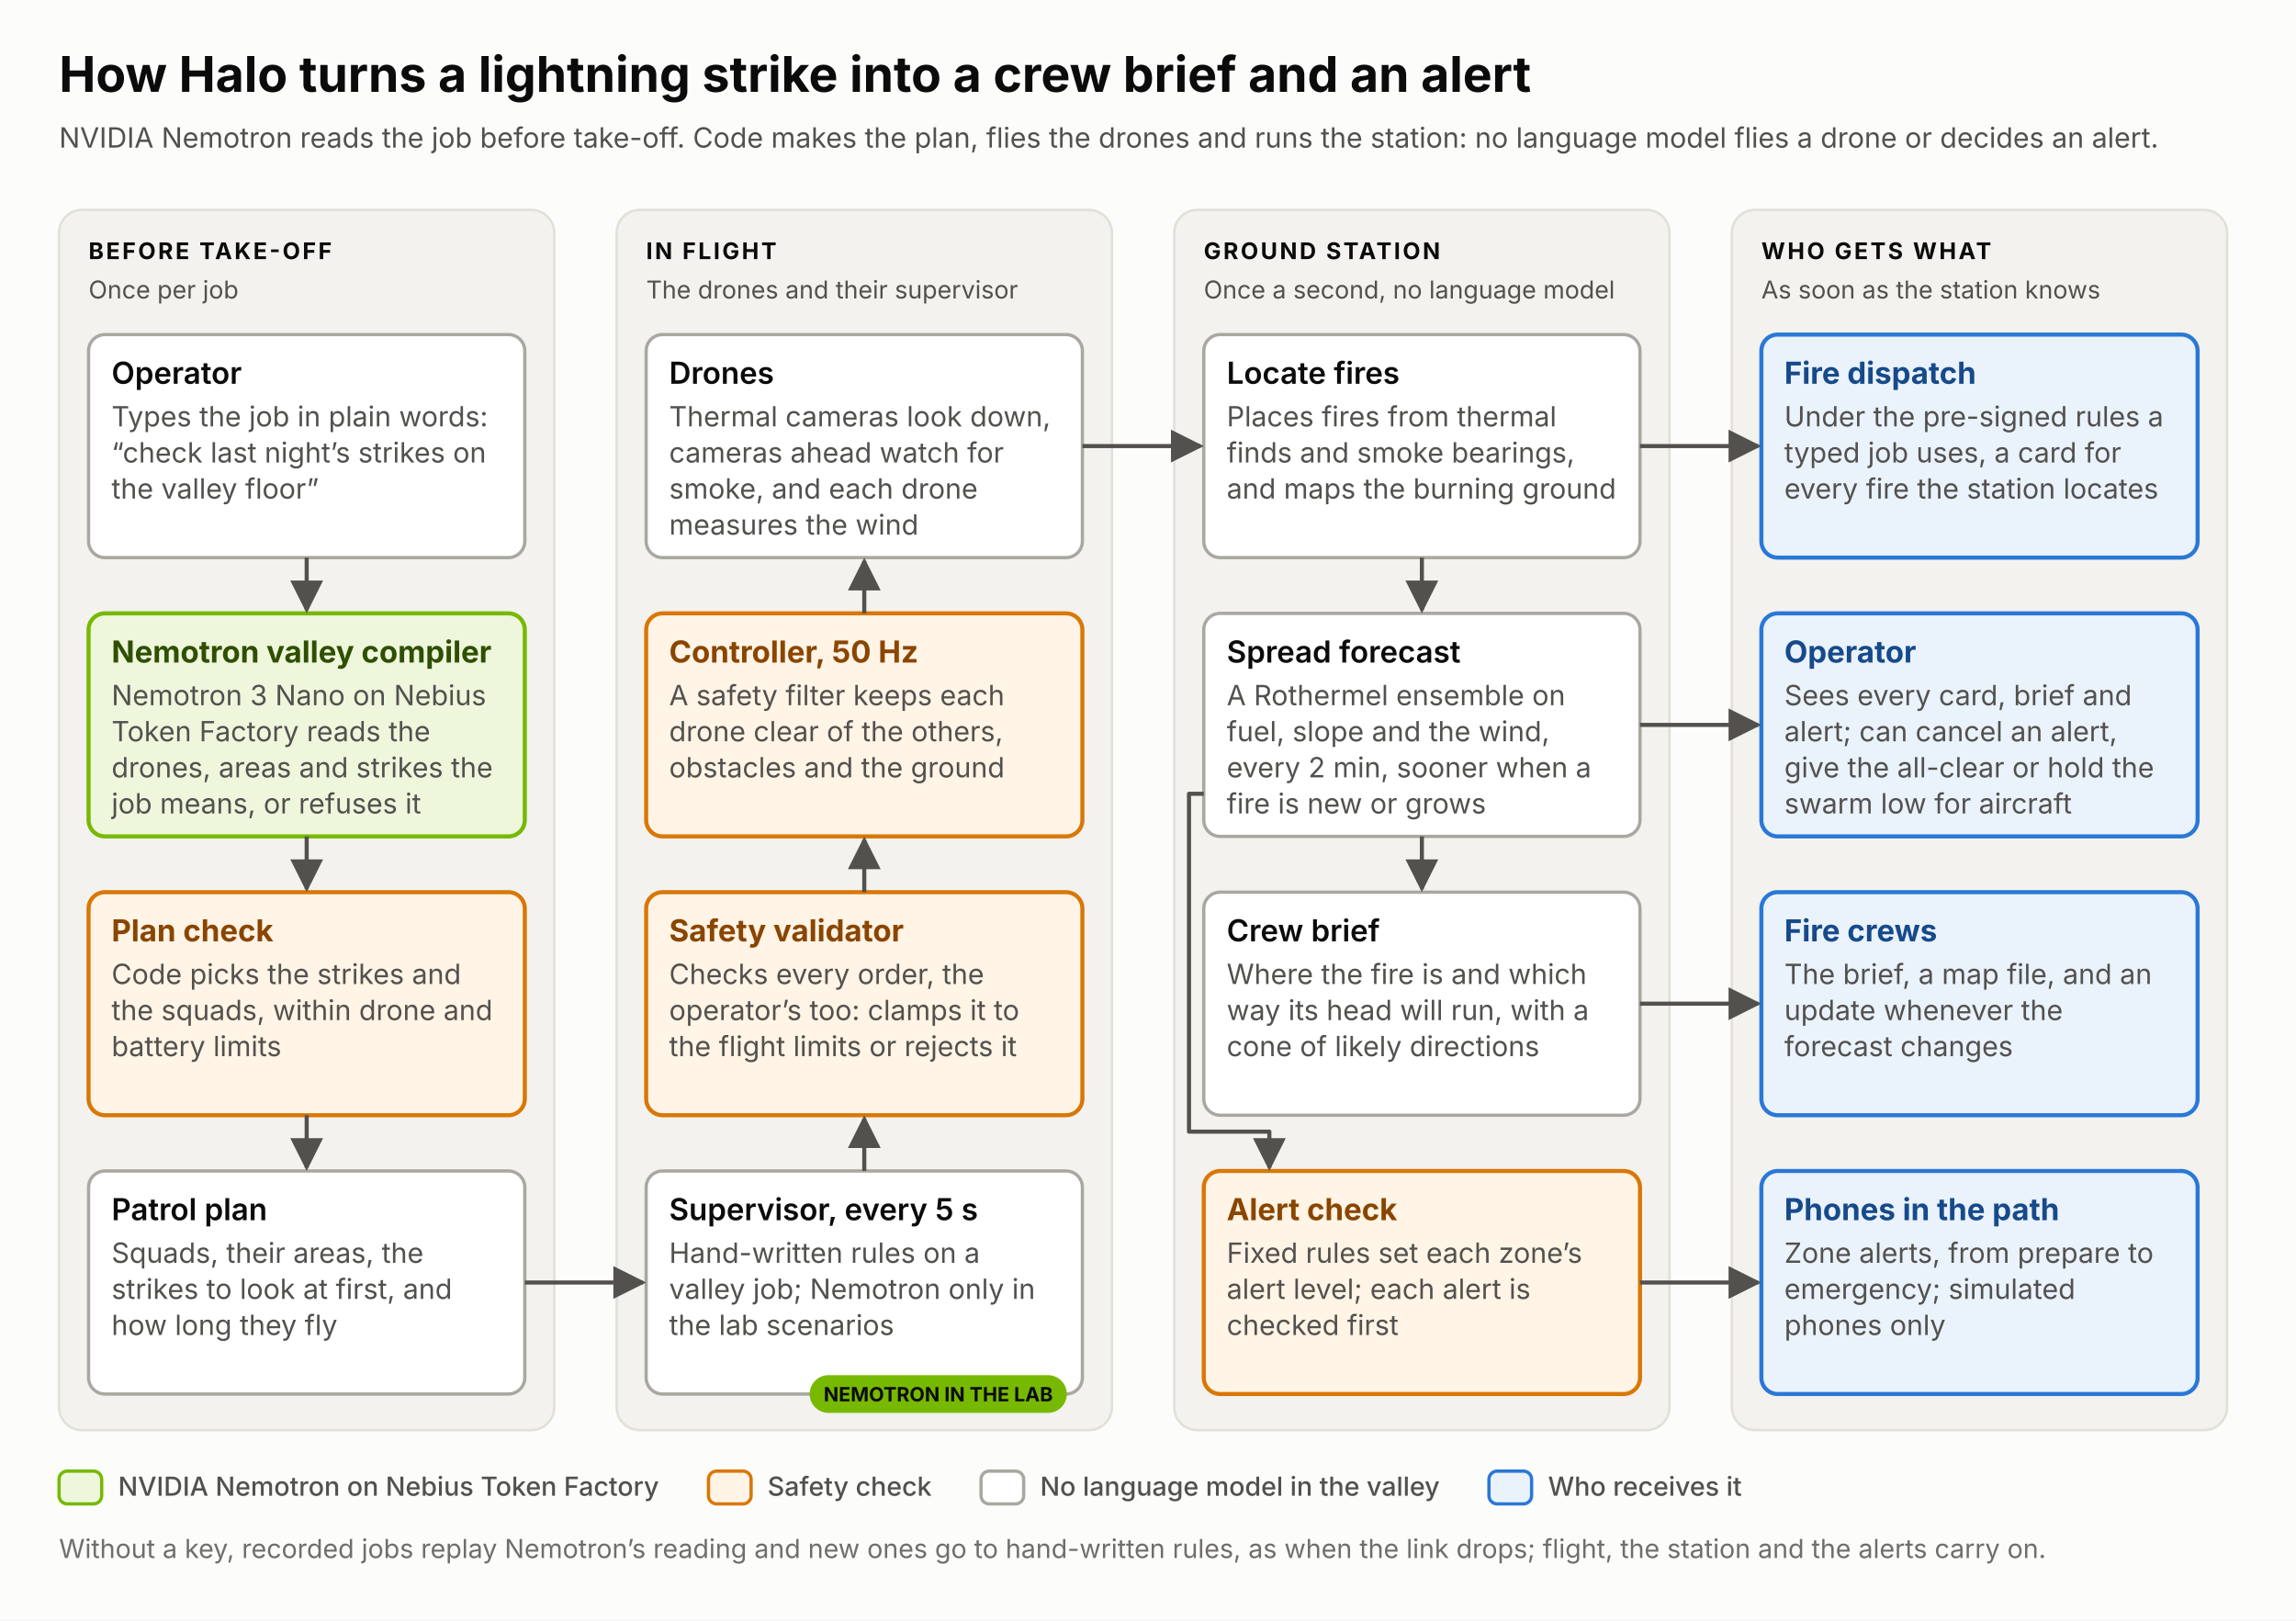
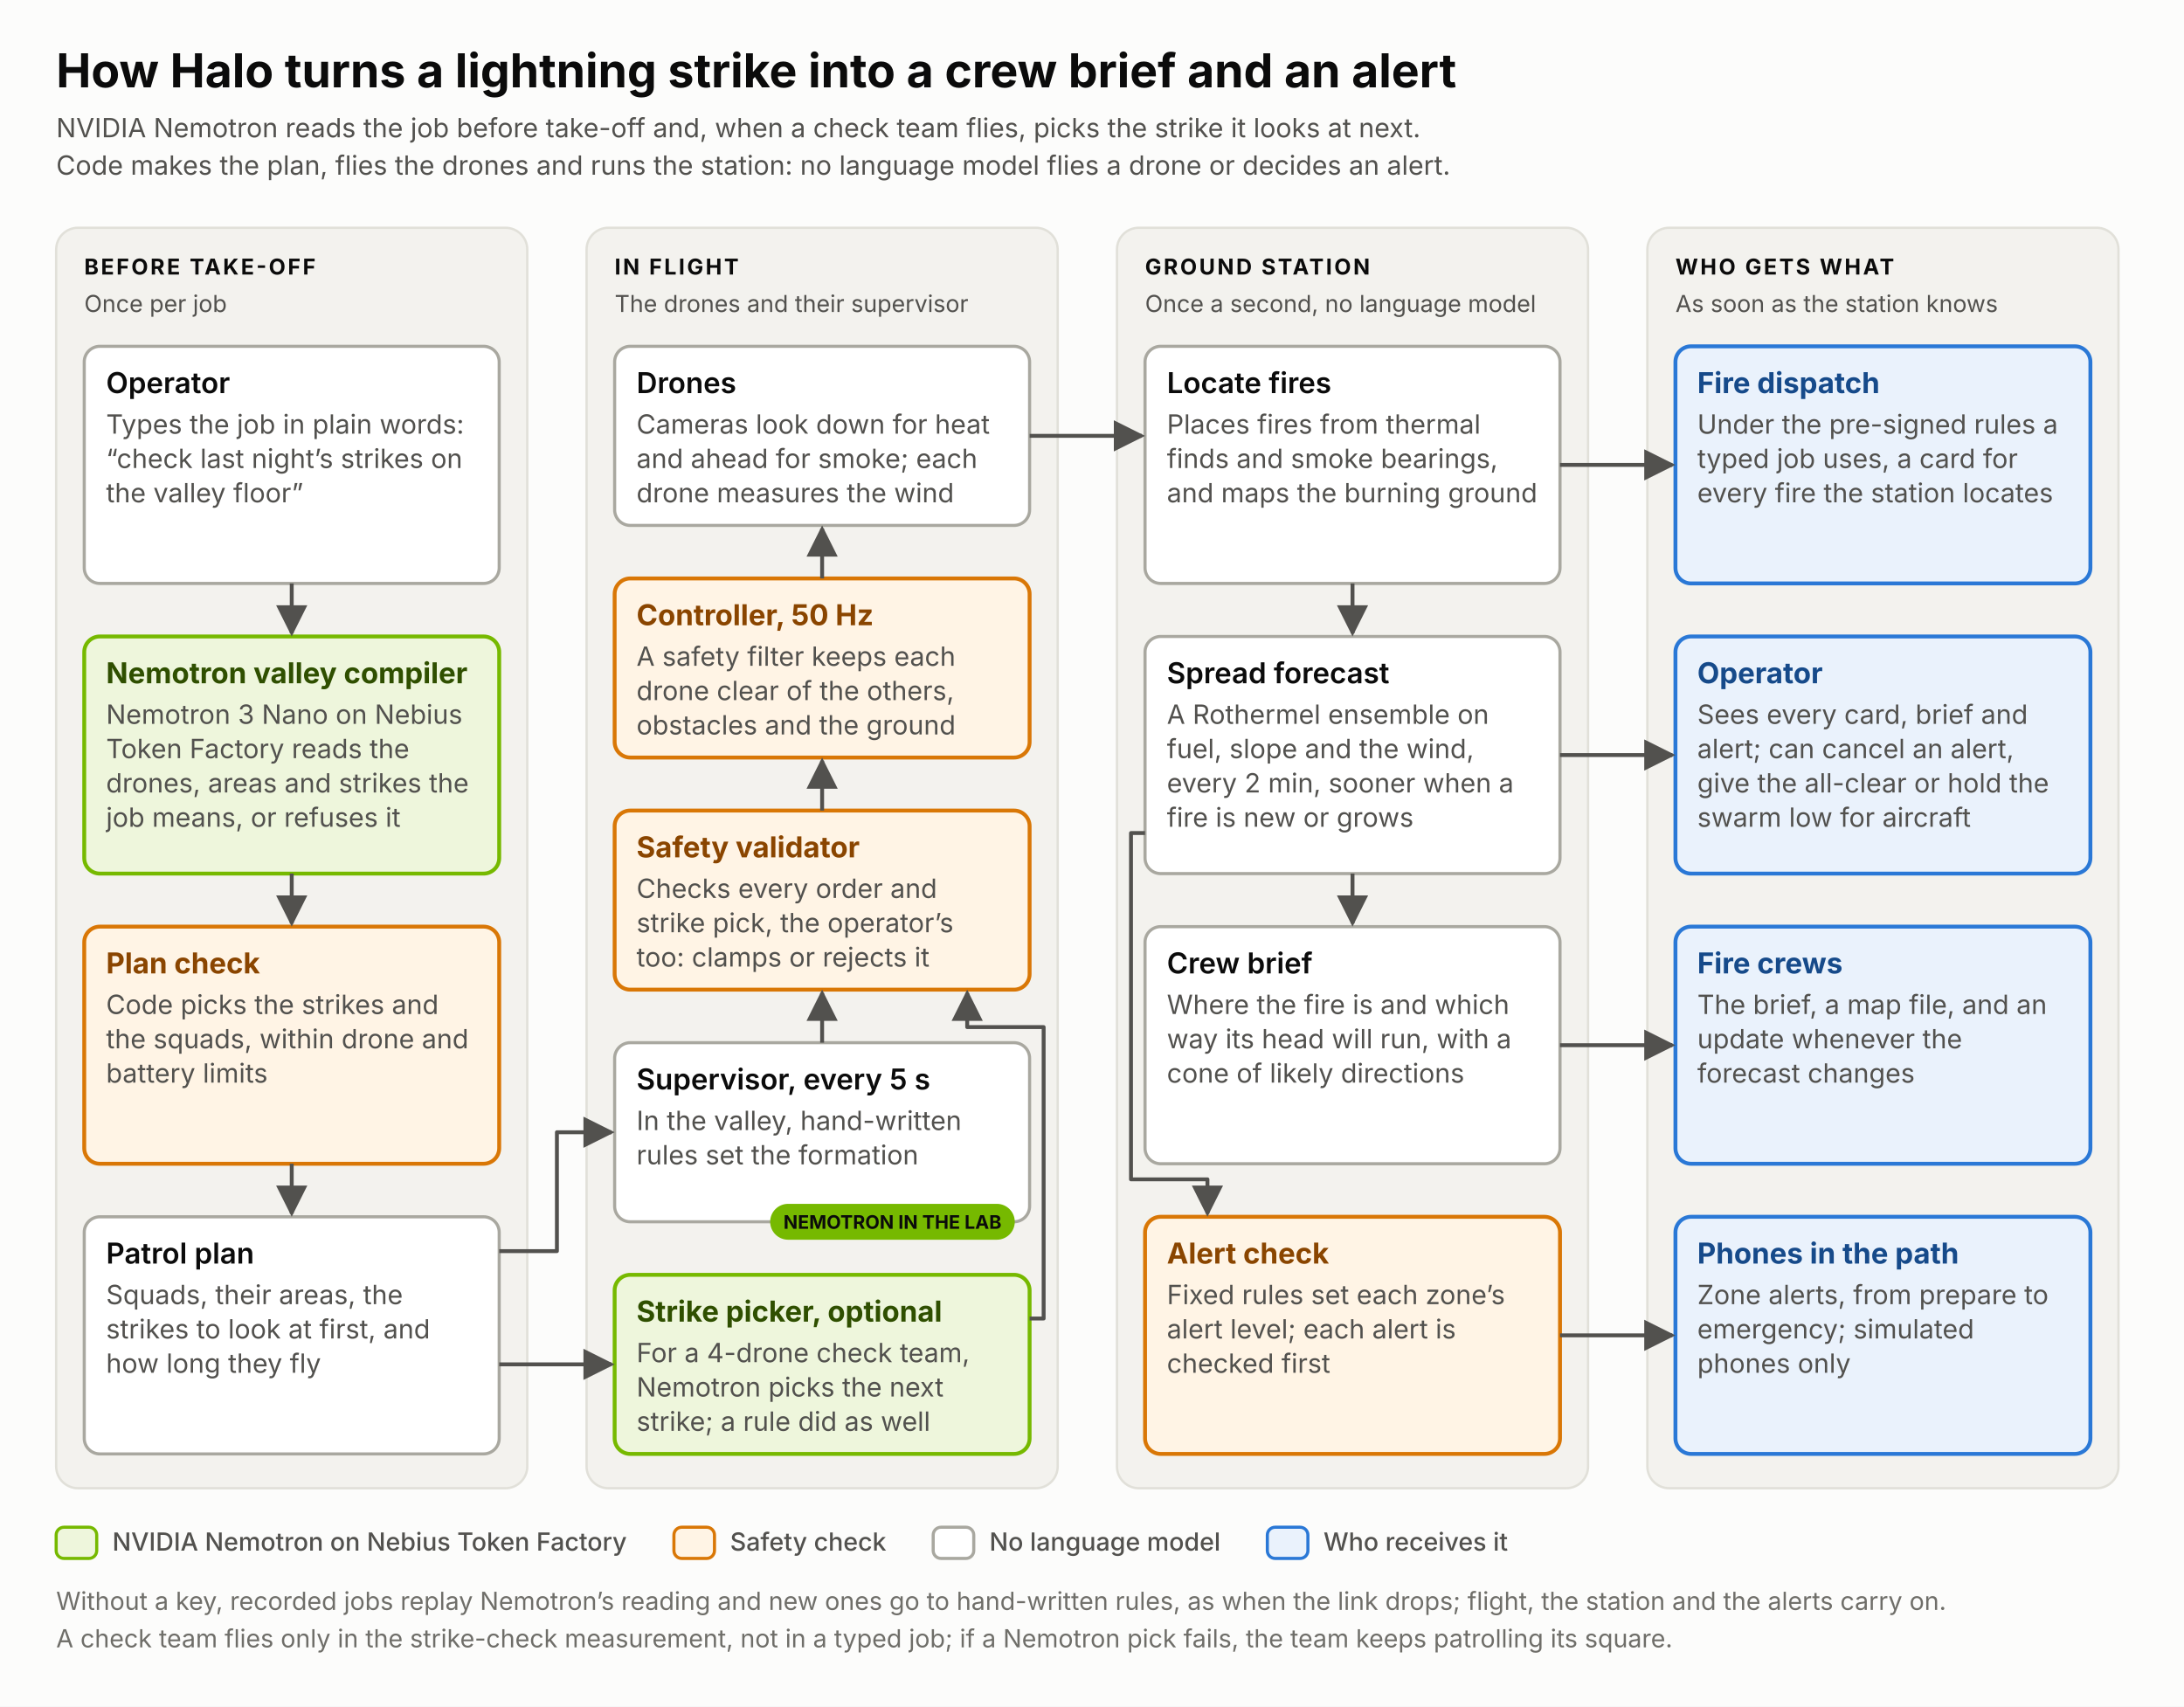
- <svg xmlns="http://www.w3.org/2000/svg" width="1400" height="988" viewBox="0 0 1400 988" font-family="Inter, Helvetica, Arial, sans-serif">
+ <svg xmlns="http://www.w3.org/2000/svg" width="1400" height="1094" viewBox="0 0 1400 1094" font-family="Inter, Helvetica, Arial, sans-serif">
  <defs>
    <marker id="arrow" viewBox="0 0 10 10" refX="9" refY="5" markerWidth="8" markerHeight="8" orient="auto-start-reverse">
      <path d="M 0 0 L 10 5 L 0 10 z" fill="#52514e" />
    </marker>
  </defs>
-   <rect width="1400" height="988" fill="#fcfcfb" />
+   <rect width="1400" height="1094" fill="#fcfcfb" />
  <text x="36.0" y="56.0" font-size="30" font-weight="700" text-anchor="start" fill="#0b0b0b">How Halo turns a lightning strike into a crew brief and an alert</text>
-   <text x="36.0" y="90.0" font-size="17" font-weight="400" text-anchor="start" fill="#52514e">NVIDIA Nemotron reads the job before take-off. Code makes the plan, flies the drones and runs the station: no language model flies a drone or decides an alert.</text>
-   <rect x="36.0" y="128.0" width="302.0" height="744.0" rx="14" fill="#f3f2ee" stroke="#e1e0d9" stroke-width="1.5" />
-   <text x="54.0" y="158.0" font-size="14" font-weight="700" text-anchor="start" fill="#0b0b0b" letter-spacing="1.4">BEFORE TAKE-OFF</text>
-   <text x="54.0" y="182.0" font-size="15" font-weight="400" text-anchor="start" fill="#52514e">Once per job</text>
-   <rect x="376.0" y="128.0" width="302.0" height="744.0" rx="14" fill="#f3f2ee" stroke="#e1e0d9" stroke-width="1.5" />
-   <text x="394.0" y="158.0" font-size="14" font-weight="700" text-anchor="start" fill="#0b0b0b" letter-spacing="1.4">IN FLIGHT</text>
-   <text x="394.0" y="182.0" font-size="15" font-weight="400" text-anchor="start" fill="#52514e">The drones and their supervisor</text>
-   <rect x="716.0" y="128.0" width="302.0" height="744.0" rx="14" fill="#f3f2ee" stroke="#e1e0d9" stroke-width="1.5" />
-   <text x="734.0" y="158.0" font-size="14" font-weight="700" text-anchor="start" fill="#0b0b0b" letter-spacing="1.4">GROUND STATION</text>
-   <text x="734.0" y="182.0" font-size="15" font-weight="400" text-anchor="start" fill="#52514e">Once a second, no language model</text>
-   <rect x="1056.0" y="128.0" width="302.0" height="744.0" rx="14" fill="#f3f2ee" stroke="#e1e0d9" stroke-width="1.5" />
-   <text x="1074.0" y="158.0" font-size="14" font-weight="700" text-anchor="start" fill="#0b0b0b" letter-spacing="1.4">WHO GETS WHAT</text>
-   <text x="1074.0" y="182.0" font-size="15" font-weight="400" text-anchor="start" fill="#52514e">As soon as the station knows</text>
-   <rect x="54.0" y="204.0" width="266.0" height="136.0" rx="10" fill="#ffffff" stroke="#a9a8a0" stroke-width="2" />
-   <text x="68.0" y="234.0" font-size="18.5" font-weight="600" text-anchor="start" fill="#0b0b0b">Operator</text>
-   <text x="68.0" y="260.0" font-size="17" font-weight="400" text-anchor="start" fill="#52514e">Types the job in plain words:</text>
-   <text x="68.0" y="282.0" font-size="17" font-weight="400" text-anchor="start" fill="#52514e">“check last night’s strikes on</text>
-   <text x="68.0" y="304.0" font-size="17" font-weight="400" text-anchor="start" fill="#52514e">the valley floor”</text>
-   <rect x="54.0" y="374.0" width="266.0" height="136.0" rx="10" fill="#eef6dc" stroke="#76b900" stroke-width="2.5" />
-   <text x="68.0" y="404.0" font-size="18.5" font-weight="700" text-anchor="start" fill="#2f4f00">Nemotron valley compiler</text>
-   <text x="68.0" y="430.0" font-size="17" font-weight="400" text-anchor="start" fill="#52514e">Nemotron 3 Nano on Nebius</text>
-   <text x="68.0" y="452.0" font-size="17" font-weight="400" text-anchor="start" fill="#52514e">Token Factory reads the</text>
-   <text x="68.0" y="474.0" font-size="17" font-weight="400" text-anchor="start" fill="#52514e">drones, areas and strikes the</text>
-   <text x="68.0" y="496.0" font-size="17" font-weight="400" text-anchor="start" fill="#52514e">job means, or refuses it</text>
-   <rect x="54.0" y="544.0" width="266.0" height="136.0" rx="10" fill="#fff4e5" stroke="#d97706" stroke-width="2.5" />
-   <text x="68.0" y="574.0" font-size="18.5" font-weight="700" text-anchor="start" fill="#8a4500">Plan check</text>
-   <text x="68.0" y="600.0" font-size="17" font-weight="400" text-anchor="start" fill="#52514e">Code picks the strikes and</text>
-   <text x="68.0" y="622.0" font-size="17" font-weight="400" text-anchor="start" fill="#52514e">the squads, within drone and</text>
-   <text x="68.0" y="644.0" font-size="17" font-weight="400" text-anchor="start" fill="#52514e">battery limits</text>
-   <rect x="54.0" y="714.0" width="266.0" height="136.0" rx="10" fill="#ffffff" stroke="#a9a8a0" stroke-width="2" />
-   <text x="68.0" y="744.0" font-size="18.5" font-weight="600" text-anchor="start" fill="#0b0b0b">Patrol plan</text>
-   <text x="68.0" y="770.0" font-size="17" font-weight="400" text-anchor="start" fill="#52514e">Squads, their areas, the</text>
-   <text x="68.0" y="792.0" font-size="17" font-weight="400" text-anchor="start" fill="#52514e">strikes to look at first, and</text>
-   <text x="68.0" y="814.0" font-size="17" font-weight="400" text-anchor="start" fill="#52514e">how long they fly</text>
-   <rect x="394.0" y="714.0" width="266.0" height="136.0" rx="10" fill="#ffffff" stroke="#a9a8a0" stroke-width="2" />
-   <text x="408.0" y="744.0" font-size="18.5" font-weight="600" text-anchor="start" fill="#0b0b0b">Supervisor, every 5 s</text>
-   <text x="408.0" y="770.0" font-size="17" font-weight="400" text-anchor="start" fill="#52514e">Hand-written rules on a</text>
-   <text x="408.0" y="792.0" font-size="17" font-weight="400" text-anchor="start" fill="#52514e">valley job; Nemotron only in</text>
-   <text x="408.0" y="814.0" font-size="17" font-weight="400" text-anchor="start" fill="#52514e">the lab scenarios</text>
-   <rect x="494.2" y="839.0" width="155.8" height="22.0" rx="11" fill="#76b900" stroke="#76b900" stroke-width="1" />
-   <text x="572.1" y="854.5" font-size="12" font-weight="700" text-anchor="middle" fill="#0b0b0b">NEMOTRON IN THE LAB</text>
-   <rect x="394.0" y="544.0" width="266.0" height="136.0" rx="10" fill="#fff4e5" stroke="#d97706" stroke-width="2.5" />
-   <text x="408.0" y="574.0" font-size="18.5" font-weight="700" text-anchor="start" fill="#8a4500">Safety validator</text>
-   <text x="408.0" y="600.0" font-size="17" font-weight="400" text-anchor="start" fill="#52514e">Checks every order, the</text>
-   <text x="408.0" y="622.0" font-size="17" font-weight="400" text-anchor="start" fill="#52514e">operator’s too: clamps it to</text>
-   <text x="408.0" y="644.0" font-size="17" font-weight="400" text-anchor="start" fill="#52514e">the flight limits or rejects it</text>
-   <rect x="394.0" y="374.0" width="266.0" height="136.0" rx="10" fill="#fff4e5" stroke="#d97706" stroke-width="2.5" />
-   <text x="408.0" y="404.0" font-size="18.5" font-weight="700" text-anchor="start" fill="#8a4500">Controller, 50 Hz</text>
-   <text x="408.0" y="430.0" font-size="17" font-weight="400" text-anchor="start" fill="#52514e">A safety filter keeps each</text>
-   <text x="408.0" y="452.0" font-size="17" font-weight="400" text-anchor="start" fill="#52514e">drone clear of the others,</text>
-   <text x="408.0" y="474.0" font-size="17" font-weight="400" text-anchor="start" fill="#52514e">obstacles and the ground</text>
-   <rect x="394.0" y="204.0" width="266.0" height="136.0" rx="10" fill="#ffffff" stroke="#a9a8a0" stroke-width="2" />
-   <text x="408.0" y="234.0" font-size="18.5" font-weight="600" text-anchor="start" fill="#0b0b0b">Drones</text>
-   <text x="408.0" y="260.0" font-size="17" font-weight="400" text-anchor="start" fill="#52514e">Thermal cameras look down,</text>
-   <text x="408.0" y="282.0" font-size="17" font-weight="400" text-anchor="start" fill="#52514e">cameras ahead watch for</text>
-   <text x="408.0" y="304.0" font-size="17" font-weight="400" text-anchor="start" fill="#52514e">smoke, and each drone</text>
-   <text x="408.0" y="326.0" font-size="17" font-weight="400" text-anchor="start" fill="#52514e">measures the wind</text>
-   <rect x="734.0" y="204.0" width="266.0" height="136.0" rx="10" fill="#ffffff" stroke="#a9a8a0" stroke-width="2" />
-   <text x="748.0" y="234.0" font-size="18.5" font-weight="600" text-anchor="start" fill="#0b0b0b">Locate fires</text>
-   <text x="748.0" y="260.0" font-size="17" font-weight="400" text-anchor="start" fill="#52514e">Places fires from thermal</text>
-   <text x="748.0" y="282.0" font-size="17" font-weight="400" text-anchor="start" fill="#52514e">finds and smoke bearings,</text>
-   <text x="748.0" y="304.0" font-size="17" font-weight="400" text-anchor="start" fill="#52514e">and maps the burning ground</text>
-   <rect x="734.0" y="374.0" width="266.0" height="136.0" rx="10" fill="#ffffff" stroke="#a9a8a0" stroke-width="2" />
-   <text x="748.0" y="404.0" font-size="18.5" font-weight="600" text-anchor="start" fill="#0b0b0b">Spread forecast</text>
-   <text x="748.0" y="430.0" font-size="17" font-weight="400" text-anchor="start" fill="#52514e">A Rothermel ensemble on</text>
-   <text x="748.0" y="452.0" font-size="17" font-weight="400" text-anchor="start" fill="#52514e">fuel, slope and the wind,</text>
-   <text x="748.0" y="474.0" font-size="17" font-weight="400" text-anchor="start" fill="#52514e">every 2 min, sooner when a</text>
-   <text x="748.0" y="496.0" font-size="17" font-weight="400" text-anchor="start" fill="#52514e">fire is new or grows</text>
-   <rect x="734.0" y="544.0" width="266.0" height="136.0" rx="10" fill="#ffffff" stroke="#a9a8a0" stroke-width="2" />
-   <text x="748.0" y="574.0" font-size="18.5" font-weight="600" text-anchor="start" fill="#0b0b0b">Crew brief</text>
-   <text x="748.0" y="600.0" font-size="17" font-weight="400" text-anchor="start" fill="#52514e">Where the fire is and which</text>
-   <text x="748.0" y="622.0" font-size="17" font-weight="400" text-anchor="start" fill="#52514e">way its head will run, with a</text>
-   <text x="748.0" y="644.0" font-size="17" font-weight="400" text-anchor="start" fill="#52514e">cone of likely directions</text>
-   <rect x="734.0" y="714.0" width="266.0" height="136.0" rx="10" fill="#fff4e5" stroke="#d97706" stroke-width="2.5" />
-   <text x="748.0" y="744.0" font-size="18.5" font-weight="700" text-anchor="start" fill="#8a4500">Alert check</text>
-   <text x="748.0" y="770.0" font-size="17" font-weight="400" text-anchor="start" fill="#52514e">Fixed rules set each zone’s</text>
-   <text x="748.0" y="792.0" font-size="17" font-weight="400" text-anchor="start" fill="#52514e">alert level; each alert is</text>
-   <text x="748.0" y="814.0" font-size="17" font-weight="400" text-anchor="start" fill="#52514e">checked first</text>
-   <rect x="1074.0" y="204.0" width="266.0" height="136.0" rx="10" fill="#eaf2fc" stroke="#2a78d6" stroke-width="2.5" />
-   <text x="1088.0" y="234.0" font-size="18.5" font-weight="700" text-anchor="start" fill="#164a8a">Fire dispatch</text>
-   <text x="1088.0" y="260.0" font-size="17" font-weight="400" text-anchor="start" fill="#52514e">Under the pre-signed rules a</text>
-   <text x="1088.0" y="282.0" font-size="17" font-weight="400" text-anchor="start" fill="#52514e">typed job uses, a card for</text>
-   <text x="1088.0" y="304.0" font-size="17" font-weight="400" text-anchor="start" fill="#52514e">every fire the station locates</text>
-   <rect x="1074.0" y="374.0" width="266.0" height="136.0" rx="10" fill="#eaf2fc" stroke="#2a78d6" stroke-width="2.5" />
-   <text x="1088.0" y="404.0" font-size="18.5" font-weight="700" text-anchor="start" fill="#164a8a">Operator</text>
-   <text x="1088.0" y="430.0" font-size="17" font-weight="400" text-anchor="start" fill="#52514e">Sees every card, brief and</text>
-   <text x="1088.0" y="452.0" font-size="17" font-weight="400" text-anchor="start" fill="#52514e">alert; can cancel an alert,</text>
-   <text x="1088.0" y="474.0" font-size="17" font-weight="400" text-anchor="start" fill="#52514e">give the all-clear or hold the</text>
-   <text x="1088.0" y="496.0" font-size="17" font-weight="400" text-anchor="start" fill="#52514e">swarm low for aircraft</text>
-   <rect x="1074.0" y="544.0" width="266.0" height="136.0" rx="10" fill="#eaf2fc" stroke="#2a78d6" stroke-width="2.5" />
-   <text x="1088.0" y="574.0" font-size="18.5" font-weight="700" text-anchor="start" fill="#164a8a">Fire crews</text>
-   <text x="1088.0" y="600.0" font-size="17" font-weight="400" text-anchor="start" fill="#52514e">The brief, a map file, and an</text>
-   <text x="1088.0" y="622.0" font-size="17" font-weight="400" text-anchor="start" fill="#52514e">update whenever the</text>
-   <text x="1088.0" y="644.0" font-size="17" font-weight="400" text-anchor="start" fill="#52514e">forecast changes</text>
-   <rect x="1074.0" y="714.0" width="266.0" height="136.0" rx="10" fill="#eaf2fc" stroke="#2a78d6" stroke-width="2.5" />
-   <text x="1088.0" y="744.0" font-size="18.5" font-weight="700" text-anchor="start" fill="#164a8a">Phones in the path</text>
-   <text x="1088.0" y="770.0" font-size="17" font-weight="400" text-anchor="start" fill="#52514e">Zone alerts, from prepare to</text>
-   <text x="1088.0" y="792.0" font-size="17" font-weight="400" text-anchor="start" fill="#52514e">emergency; simulated</text>
-   <text x="1088.0" y="814.0" font-size="17" font-weight="400" text-anchor="start" fill="#52514e">phones only</text>
-   <path d="M 187.0 340 L 187.0 372" fill="none" stroke="#52514e" stroke-width="2.5" stroke-linejoin="round" marker-end="url(#arrow)" />
-   <path d="M 527.0 374 L 527.0 342" fill="none" stroke="#52514e" stroke-width="2.5" stroke-linejoin="round" marker-end="url(#arrow)" />
-   <path d="M 187.0 510 L 187.0 542" fill="none" stroke="#52514e" stroke-width="2.5" stroke-linejoin="round" marker-end="url(#arrow)" />
-   <path d="M 527.0 544 L 527.0 512" fill="none" stroke="#52514e" stroke-width="2.5" stroke-linejoin="round" marker-end="url(#arrow)" />
-   <path d="M 187.0 680 L 187.0 712" fill="none" stroke="#52514e" stroke-width="2.5" stroke-linejoin="round" marker-end="url(#arrow)" />
-   <path d="M 527.0 714 L 527.0 682" fill="none" stroke="#52514e" stroke-width="2.5" stroke-linejoin="round" marker-end="url(#arrow)" />
-   <path d="M 867.0 340 L 867.0 372" fill="none" stroke="#52514e" stroke-width="2.5" stroke-linejoin="round" marker-end="url(#arrow)" />
-   <path d="M 867.0 510 L 867.0 542" fill="none" stroke="#52514e" stroke-width="2.5" stroke-linejoin="round" marker-end="url(#arrow)" />
-   <path d="M 734 484 L 725 484 L 725 690 L 774 690 L 774 712" fill="none" stroke="#52514e" stroke-width="2.5" stroke-linejoin="round" marker-end="url(#arrow)" />
-   <path d="M 320 782.0 L 392 782.0" fill="none" stroke="#52514e" stroke-width="2.5" stroke-linejoin="round" marker-end="url(#arrow)" />
-   <path d="M 660 272.0 L 732 272.0" fill="none" stroke="#52514e" stroke-width="2.5" stroke-linejoin="round" marker-end="url(#arrow)" />
-   <path d="M 1000 272.0 L 1072 272.0" fill="none" stroke="#52514e" stroke-width="2.5" stroke-linejoin="round" marker-end="url(#arrow)" />
-   <path d="M 1000 442.0 L 1072 442.0" fill="none" stroke="#52514e" stroke-width="2.5" stroke-linejoin="round" marker-end="url(#arrow)" />
-   <path d="M 1000 612.0 L 1072 612.0" fill="none" stroke="#52514e" stroke-width="2.5" stroke-linejoin="round" marker-end="url(#arrow)" />
-   <path d="M 1000 782.0 L 1072 782.0" fill="none" stroke="#52514e" stroke-width="2.5" stroke-linejoin="round" marker-end="url(#arrow)" />
-   <rect x="36.0" y="897.0" width="26.0" height="20.0" rx="5" fill="#eef6dc" stroke="#76b900" stroke-width="2" />
-   <text x="72.0" y="912.0" font-size="16" font-weight="500" text-anchor="start" fill="#52514e">NVIDIA Nemotron on Nebius Token Factory</text>
-   <rect x="432.0" y="897.0" width="26.0" height="20.0" rx="5" fill="#fff4e5" stroke="#d97706" stroke-width="2" />
-   <text x="468.0" y="912.0" font-size="16" font-weight="500" text-anchor="start" fill="#52514e">Safety check</text>
-   <rect x="598.2" y="897.0" width="26.0" height="20.0" rx="5" fill="#ffffff" stroke="#a9a8a0" stroke-width="2" />
-   <text x="634.2" y="912.0" font-size="16" font-weight="500" text-anchor="start" fill="#52514e">No language model in the valley</text>
-   <rect x="907.9" y="897.0" width="26.0" height="20.0" rx="5" fill="#eaf2fc" stroke="#2a78d6" stroke-width="2" />
-   <text x="943.9" y="912.0" font-size="16" font-weight="500" text-anchor="start" fill="#52514e">Who receives it</text>
-   <text x="36.0" y="950.0" font-size="16" font-weight="400" text-anchor="start" fill="#6f6e69">Without a key, recorded jobs replay Nemotron’s reading and new ones go to hand-written rules, as when the link drops; flight, the station and the alerts carry on.</text>
+   <text x="36.0" y="88.0" font-size="17" font-weight="400" text-anchor="start" fill="#52514e">NVIDIA Nemotron reads the job before take-off and, when a check team flies, picks the strike it looks at next.</text>
+   <text x="36.0" y="112.0" font-size="17" font-weight="400" text-anchor="start" fill="#52514e">Code makes the plan, flies the drones and runs the station: no language model flies a drone or decides an alert.</text>
+   <rect x="36.0" y="146.0" width="302.0" height="808.0" rx="14" fill="#f3f2ee" stroke="#e1e0d9" stroke-width="1.5" />
+   <text x="54.0" y="176.0" font-size="14" font-weight="700" text-anchor="start" fill="#0b0b0b" letter-spacing="1.4">BEFORE TAKE-OFF</text>
+   <text x="54.0" y="200.0" font-size="15" font-weight="400" text-anchor="start" fill="#52514e">Once per job</text>
+   <rect x="376.0" y="146.0" width="302.0" height="808.0" rx="14" fill="#f3f2ee" stroke="#e1e0d9" stroke-width="1.5" />
+   <text x="394.0" y="176.0" font-size="14" font-weight="700" text-anchor="start" fill="#0b0b0b" letter-spacing="1.4">IN FLIGHT</text>
+   <text x="394.0" y="200.0" font-size="15" font-weight="400" text-anchor="start" fill="#52514e">The drones and their supervisor</text>
+   <rect x="716.0" y="146.0" width="302.0" height="808.0" rx="14" fill="#f3f2ee" stroke="#e1e0d9" stroke-width="1.5" />
+   <text x="734.0" y="176.0" font-size="14" font-weight="700" text-anchor="start" fill="#0b0b0b" letter-spacing="1.4">GROUND STATION</text>
+   <text x="734.0" y="200.0" font-size="15" font-weight="400" text-anchor="start" fill="#52514e">Once a second, no language model</text>
+   <rect x="1056.0" y="146.0" width="302.0" height="808.0" rx="14" fill="#f3f2ee" stroke="#e1e0d9" stroke-width="1.5" />
+   <text x="1074.0" y="176.0" font-size="14" font-weight="700" text-anchor="start" fill="#0b0b0b" letter-spacing="1.4">WHO GETS WHAT</text>
+   <text x="1074.0" y="200.0" font-size="15" font-weight="400" text-anchor="start" fill="#52514e">As soon as the station knows</text>
+   <rect x="54.0" y="222.0" width="266.0" height="152.0" rx="10" fill="#ffffff" stroke="#a9a8a0" stroke-width="2" />
+   <text x="68.0" y="252.0" font-size="18.5" font-weight="600" text-anchor="start" fill="#0b0b0b">Operator</text>
+   <text x="68.0" y="278.0" font-size="17" font-weight="400" text-anchor="start" fill="#52514e">Types the job in plain words:</text>
+   <text x="68.0" y="300.0" font-size="17" font-weight="400" text-anchor="start" fill="#52514e">“check last night’s strikes on</text>
+   <text x="68.0" y="322.0" font-size="17" font-weight="400" text-anchor="start" fill="#52514e">the valley floor”</text>
+   <rect x="54.0" y="408.0" width="266.0" height="152.0" rx="10" fill="#eef6dc" stroke="#76b900" stroke-width="2.5" />
+   <text x="68.0" y="438.0" font-size="18.5" font-weight="700" text-anchor="start" fill="#2f4f00">Nemotron valley compiler</text>
+   <text x="68.0" y="464.0" font-size="17" font-weight="400" text-anchor="start" fill="#52514e">Nemotron 3 Nano on Nebius</text>
+   <text x="68.0" y="486.0" font-size="17" font-weight="400" text-anchor="start" fill="#52514e">Token Factory reads the</text>
+   <text x="68.0" y="508.0" font-size="17" font-weight="400" text-anchor="start" fill="#52514e">drones, areas and strikes the</text>
+   <text x="68.0" y="530.0" font-size="17" font-weight="400" text-anchor="start" fill="#52514e">job means, or refuses it</text>
+   <rect x="54.0" y="594.0" width="266.0" height="152.0" rx="10" fill="#fff4e5" stroke="#d97706" stroke-width="2.5" />
+   <text x="68.0" y="624.0" font-size="18.5" font-weight="700" text-anchor="start" fill="#8a4500">Plan check</text>
+   <text x="68.0" y="650.0" font-size="17" font-weight="400" text-anchor="start" fill="#52514e">Code picks the strikes and</text>
+   <text x="68.0" y="672.0" font-size="17" font-weight="400" text-anchor="start" fill="#52514e">the squads, within drone and</text>
+   <text x="68.0" y="694.0" font-size="17" font-weight="400" text-anchor="start" fill="#52514e">battery limits</text>
+   <rect x="54.0" y="780.0" width="266.0" height="152.0" rx="10" fill="#ffffff" stroke="#a9a8a0" stroke-width="2" />
+   <text x="68.0" y="810.0" font-size="18.5" font-weight="600" text-anchor="start" fill="#0b0b0b">Patrol plan</text>
+   <text x="68.0" y="836.0" font-size="17" font-weight="400" text-anchor="start" fill="#52514e">Squads, their areas, the</text>
+   <text x="68.0" y="858.0" font-size="17" font-weight="400" text-anchor="start" fill="#52514e">strikes to look at first, and</text>
+   <text x="68.0" y="880.0" font-size="17" font-weight="400" text-anchor="start" fill="#52514e">how long they fly</text>
+   <rect x="394.0" y="817.2" width="266.0" height="114.8" rx="10" fill="#eef6dc" stroke="#76b900" stroke-width="2.5" />
+   <text x="408.0" y="847.2" font-size="18.5" font-weight="700" text-anchor="start" fill="#2f4f00">Strike picker, optional</text>
+   <text x="408.0" y="873.2" font-size="17" font-weight="400" text-anchor="start" fill="#52514e">For a 4-drone check team,</text>
+   <text x="408.0" y="895.2" font-size="17" font-weight="400" text-anchor="start" fill="#52514e">Nemotron picks the next</text>
+   <text x="408.0" y="917.2" font-size="17" font-weight="400" text-anchor="start" fill="#52514e">strike; a rule did as well</text>
+   <rect x="394.0" y="668.4" width="266.0" height="114.8" rx="10" fill="#ffffff" stroke="#a9a8a0" stroke-width="2" />
+   <text x="408.0" y="698.4" font-size="18.5" font-weight="600" text-anchor="start" fill="#0b0b0b">Supervisor, every 5 s</text>
+   <text x="408.0" y="724.4" font-size="17" font-weight="400" text-anchor="start" fill="#52514e">In the valley, hand-written</text>
+   <text x="408.0" y="746.4" font-size="17" font-weight="400" text-anchor="start" fill="#52514e">rules set the formation</text>
+   <rect x="494.2" y="772.2" width="155.8" height="22.0" rx="11" fill="#76b900" stroke="#76b900" stroke-width="1" />
+   <text x="572.1" y="787.7" font-size="12" font-weight="700" text-anchor="middle" fill="#0b0b0b">NEMOTRON IN THE LAB</text>
+   <rect x="394.0" y="519.6" width="266.0" height="114.8" rx="10" fill="#fff4e5" stroke="#d97706" stroke-width="2.5" />
+   <text x="408.0" y="549.6" font-size="18.5" font-weight="700" text-anchor="start" fill="#8a4500">Safety validator</text>
+   <text x="408.0" y="575.6" font-size="17" font-weight="400" text-anchor="start" fill="#52514e">Checks every order and</text>
+   <text x="408.0" y="597.6" font-size="17" font-weight="400" text-anchor="start" fill="#52514e">strike pick, the operator’s</text>
+   <text x="408.0" y="619.6" font-size="17" font-weight="400" text-anchor="start" fill="#52514e">too: clamps or rejects it</text>
+   <rect x="394.0" y="370.8" width="266.0" height="114.8" rx="10" fill="#fff4e5" stroke="#d97706" stroke-width="2.5" />
+   <text x="408.0" y="400.8" font-size="18.5" font-weight="700" text-anchor="start" fill="#8a4500">Controller, 50 Hz</text>
+   <text x="408.0" y="426.8" font-size="17" font-weight="400" text-anchor="start" fill="#52514e">A safety filter keeps each</text>
+   <text x="408.0" y="448.8" font-size="17" font-weight="400" text-anchor="start" fill="#52514e">drone clear of the others,</text>
+   <text x="408.0" y="470.8" font-size="17" font-weight="400" text-anchor="start" fill="#52514e">obstacles and the ground</text>
+   <rect x="394.0" y="222.0" width="266.0" height="114.8" rx="10" fill="#ffffff" stroke="#a9a8a0" stroke-width="2" />
+   <text x="408.0" y="252.0" font-size="18.5" font-weight="600" text-anchor="start" fill="#0b0b0b">Drones</text>
+   <text x="408.0" y="278.0" font-size="17" font-weight="400" text-anchor="start" fill="#52514e">Cameras look down for heat</text>
+   <text x="408.0" y="300.0" font-size="17" font-weight="400" text-anchor="start" fill="#52514e">and ahead for smoke; each</text>
+   <text x="408.0" y="322.0" font-size="17" font-weight="400" text-anchor="start" fill="#52514e">drone measures the wind</text>
+   <rect x="734.0" y="222.0" width="266.0" height="152.0" rx="10" fill="#ffffff" stroke="#a9a8a0" stroke-width="2" />
+   <text x="748.0" y="252.0" font-size="18.5" font-weight="600" text-anchor="start" fill="#0b0b0b">Locate fires</text>
+   <text x="748.0" y="278.0" font-size="17" font-weight="400" text-anchor="start" fill="#52514e">Places fires from thermal</text>
+   <text x="748.0" y="300.0" font-size="17" font-weight="400" text-anchor="start" fill="#52514e">finds and smoke bearings,</text>
+   <text x="748.0" y="322.0" font-size="17" font-weight="400" text-anchor="start" fill="#52514e">and maps the burning ground</text>
+   <rect x="734.0" y="408.0" width="266.0" height="152.0" rx="10" fill="#ffffff" stroke="#a9a8a0" stroke-width="2" />
+   <text x="748.0" y="438.0" font-size="18.5" font-weight="600" text-anchor="start" fill="#0b0b0b">Spread forecast</text>
+   <text x="748.0" y="464.0" font-size="17" font-weight="400" text-anchor="start" fill="#52514e">A Rothermel ensemble on</text>
+   <text x="748.0" y="486.0" font-size="17" font-weight="400" text-anchor="start" fill="#52514e">fuel, slope and the wind,</text>
+   <text x="748.0" y="508.0" font-size="17" font-weight="400" text-anchor="start" fill="#52514e">every 2 min, sooner when a</text>
+   <text x="748.0" y="530.0" font-size="17" font-weight="400" text-anchor="start" fill="#52514e">fire is new or grows</text>
+   <rect x="734.0" y="594.0" width="266.0" height="152.0" rx="10" fill="#ffffff" stroke="#a9a8a0" stroke-width="2" />
+   <text x="748.0" y="624.0" font-size="18.5" font-weight="600" text-anchor="start" fill="#0b0b0b">Crew brief</text>
+   <text x="748.0" y="650.0" font-size="17" font-weight="400" text-anchor="start" fill="#52514e">Where the fire is and which</text>
+   <text x="748.0" y="672.0" font-size="17" font-weight="400" text-anchor="start" fill="#52514e">way its head will run, with a</text>
+   <text x="748.0" y="694.0" font-size="17" font-weight="400" text-anchor="start" fill="#52514e">cone of likely directions</text>
+   <rect x="734.0" y="780.0" width="266.0" height="152.0" rx="10" fill="#fff4e5" stroke="#d97706" stroke-width="2.5" />
+   <text x="748.0" y="810.0" font-size="18.5" font-weight="700" text-anchor="start" fill="#8a4500">Alert check</text>
+   <text x="748.0" y="836.0" font-size="17" font-weight="400" text-anchor="start" fill="#52514e">Fixed rules set each zone’s</text>
+   <text x="748.0" y="858.0" font-size="17" font-weight="400" text-anchor="start" fill="#52514e">alert level; each alert is</text>
+   <text x="748.0" y="880.0" font-size="17" font-weight="400" text-anchor="start" fill="#52514e">checked first</text>
+   <rect x="1074.0" y="222.0" width="266.0" height="152.0" rx="10" fill="#eaf2fc" stroke="#2a78d6" stroke-width="2.5" />
+   <text x="1088.0" y="252.0" font-size="18.5" font-weight="700" text-anchor="start" fill="#164a8a">Fire dispatch</text>
+   <text x="1088.0" y="278.0" font-size="17" font-weight="400" text-anchor="start" fill="#52514e">Under the pre-signed rules a</text>
+   <text x="1088.0" y="300.0" font-size="17" font-weight="400" text-anchor="start" fill="#52514e">typed job uses, a card for</text>
+   <text x="1088.0" y="322.0" font-size="17" font-weight="400" text-anchor="start" fill="#52514e">every fire the station locates</text>
+   <rect x="1074.0" y="408.0" width="266.0" height="152.0" rx="10" fill="#eaf2fc" stroke="#2a78d6" stroke-width="2.5" />
+   <text x="1088.0" y="438.0" font-size="18.5" font-weight="700" text-anchor="start" fill="#164a8a">Operator</text>
+   <text x="1088.0" y="464.0" font-size="17" font-weight="400" text-anchor="start" fill="#52514e">Sees every card, brief and</text>
+   <text x="1088.0" y="486.0" font-size="17" font-weight="400" text-anchor="start" fill="#52514e">alert; can cancel an alert,</text>
+   <text x="1088.0" y="508.0" font-size="17" font-weight="400" text-anchor="start" fill="#52514e">give the all-clear or hold the</text>
+   <text x="1088.0" y="530.0" font-size="17" font-weight="400" text-anchor="start" fill="#52514e">swarm low for aircraft</text>
+   <rect x="1074.0" y="594.0" width="266.0" height="152.0" rx="10" fill="#eaf2fc" stroke="#2a78d6" stroke-width="2.5" />
+   <text x="1088.0" y="624.0" font-size="18.5" font-weight="700" text-anchor="start" fill="#164a8a">Fire crews</text>
+   <text x="1088.0" y="650.0" font-size="17" font-weight="400" text-anchor="start" fill="#52514e">The brief, a map file, and an</text>
+   <text x="1088.0" y="672.0" font-size="17" font-weight="400" text-anchor="start" fill="#52514e">update whenever the</text>
+   <text x="1088.0" y="694.0" font-size="17" font-weight="400" text-anchor="start" fill="#52514e">forecast changes</text>
+   <rect x="1074.0" y="780.0" width="266.0" height="152.0" rx="10" fill="#eaf2fc" stroke="#2a78d6" stroke-width="2.5" />
+   <text x="1088.0" y="810.0" font-size="18.5" font-weight="700" text-anchor="start" fill="#164a8a">Phones in the path</text>
+   <text x="1088.0" y="836.0" font-size="17" font-weight="400" text-anchor="start" fill="#52514e">Zone alerts, from prepare to</text>
+   <text x="1088.0" y="858.0" font-size="17" font-weight="400" text-anchor="start" fill="#52514e">emergency; simulated</text>
+   <text x="1088.0" y="880.0" font-size="17" font-weight="400" text-anchor="start" fill="#52514e">phones only</text>
+   <path d="M 187.0 374 L 187.0 406" fill="none" stroke="#52514e" stroke-width="2.5" stroke-linejoin="round" marker-end="url(#arrow)" />
+   <path d="M 527.0 370.8 L 527.0 338.8" fill="none" stroke="#52514e" stroke-width="2.5" stroke-linejoin="round" marker-end="url(#arrow)" />
+   <path d="M 187.0 560 L 187.0 592" fill="none" stroke="#52514e" stroke-width="2.5" stroke-linejoin="round" marker-end="url(#arrow)" />
+   <path d="M 527.0 519.6 L 527.0 487.6" fill="none" stroke="#52514e" stroke-width="2.5" stroke-linejoin="round" marker-end="url(#arrow)" />
+   <path d="M 187.0 746 L 187.0 778" fill="none" stroke="#52514e" stroke-width="2.5" stroke-linejoin="round" marker-end="url(#arrow)" />
+   <path d="M 527.0 668.4 L 527.0 636.4" fill="none" stroke="#52514e" stroke-width="2.5" stroke-linejoin="round" marker-end="url(#arrow)" />
+   <path d="M 660 845.2 L 669 845.2 L 669 658.4 L 620 658.4 L 620 636.4" fill="none" stroke="#52514e" stroke-width="2.5" stroke-linejoin="round" marker-end="url(#arrow)" />
+   <path d="M 867.0 374 L 867.0 406" fill="none" stroke="#52514e" stroke-width="2.5" stroke-linejoin="round" marker-end="url(#arrow)" />
+   <path d="M 867.0 560 L 867.0 592" fill="none" stroke="#52514e" stroke-width="2.5" stroke-linejoin="round" marker-end="url(#arrow)" />
+   <path d="M 734 534 L 725 534 L 725 756 L 774 756 L 774 778" fill="none" stroke="#52514e" stroke-width="2.5" stroke-linejoin="round" marker-end="url(#arrow)" />
+   <path d="M 320 802 L 357.0 802 L 357.0 725.8 L 392 725.8" fill="none" stroke="#52514e" stroke-width="2.5" stroke-linejoin="round" marker-end="url(#arrow)" />
+   <path d="M 320 874.6 L 392 874.6" fill="none" stroke="#52514e" stroke-width="2.5" stroke-linejoin="round" marker-end="url(#arrow)" />
+   <path d="M 660 279.4 L 732 279.4" fill="none" stroke="#52514e" stroke-width="2.5" stroke-linejoin="round" marker-end="url(#arrow)" />
+   <path d="M 1000 298.0 L 1072 298.0" fill="none" stroke="#52514e" stroke-width="2.5" stroke-linejoin="round" marker-end="url(#arrow)" />
+   <path d="M 1000 484.0 L 1072 484.0" fill="none" stroke="#52514e" stroke-width="2.5" stroke-linejoin="round" marker-end="url(#arrow)" />
+   <path d="M 1000 670.0 L 1072 670.0" fill="none" stroke="#52514e" stroke-width="2.5" stroke-linejoin="round" marker-end="url(#arrow)" />
+   <path d="M 1000 856.0 L 1072 856.0" fill="none" stroke="#52514e" stroke-width="2.5" stroke-linejoin="round" marker-end="url(#arrow)" />
+   <rect x="36.0" y="979.0" width="26.0" height="20.0" rx="5" fill="#eef6dc" stroke="#76b900" stroke-width="2" />
+   <text x="72.0" y="994.0" font-size="16" font-weight="500" text-anchor="start" fill="#52514e">NVIDIA Nemotron on Nebius Token Factory</text>
+   <rect x="432.0" y="979.0" width="26.0" height="20.0" rx="5" fill="#fff4e5" stroke="#d97706" stroke-width="2" />
+   <text x="468.0" y="994.0" font-size="16" font-weight="500" text-anchor="start" fill="#52514e">Safety check</text>
+   <rect x="598.2" y="979.0" width="26.0" height="20.0" rx="5" fill="#ffffff" stroke="#a9a8a0" stroke-width="2" />
+   <text x="634.2" y="994.0" font-size="16" font-weight="500" text-anchor="start" fill="#52514e">No language model</text>
+   <rect x="812.4" y="979.0" width="26.0" height="20.0" rx="5" fill="#eaf2fc" stroke="#2a78d6" stroke-width="2" />
+   <text x="848.4" y="994.0" font-size="16" font-weight="500" text-anchor="start" fill="#52514e">Who receives it</text>
+   <text x="36.0" y="1032.0" font-size="16" font-weight="400" text-anchor="start" fill="#6f6e69">Without a key, recorded jobs replay Nemotron’s reading and new ones go to hand-written rules, as when the link drops; flight, the station and the alerts carry on.</text>
+   <text x="36.0" y="1056.0" font-size="16" font-weight="400" text-anchor="start" fill="#6f6e69">A check team flies only in the strike-check measurement, not in a typed job; if a Nemotron pick fails, the team keeps patrolling its square.</text>
</svg>
